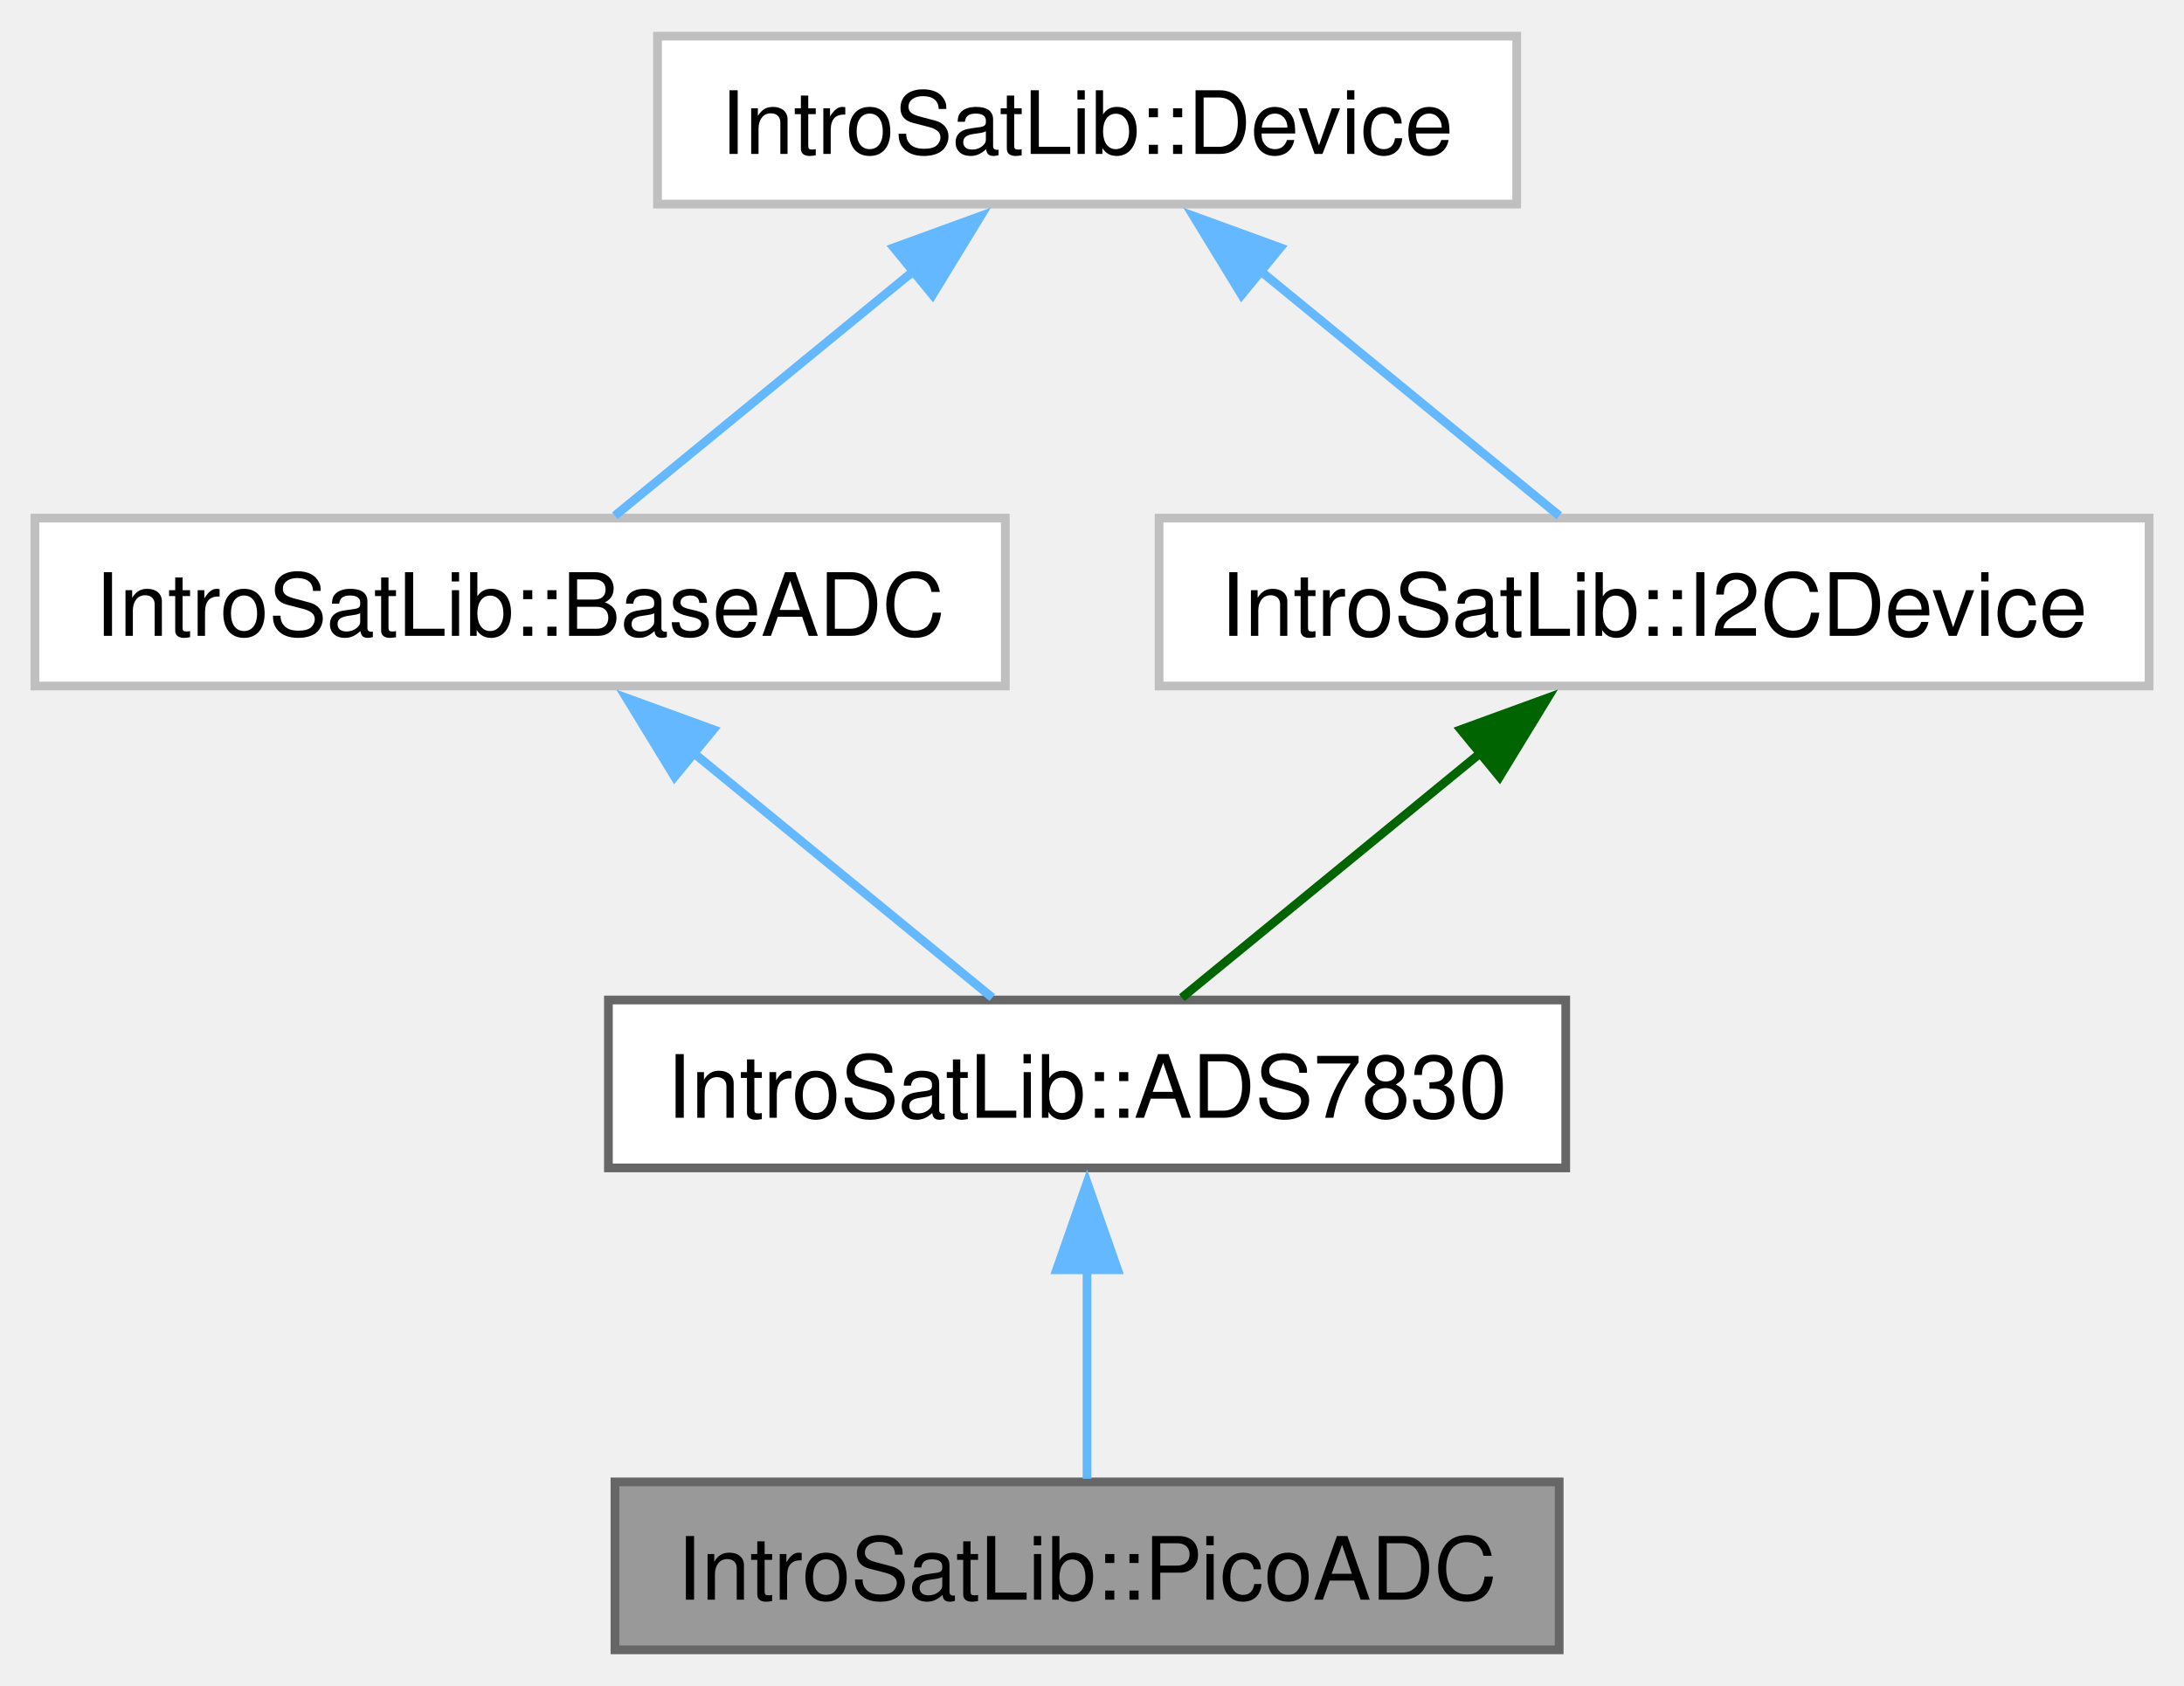
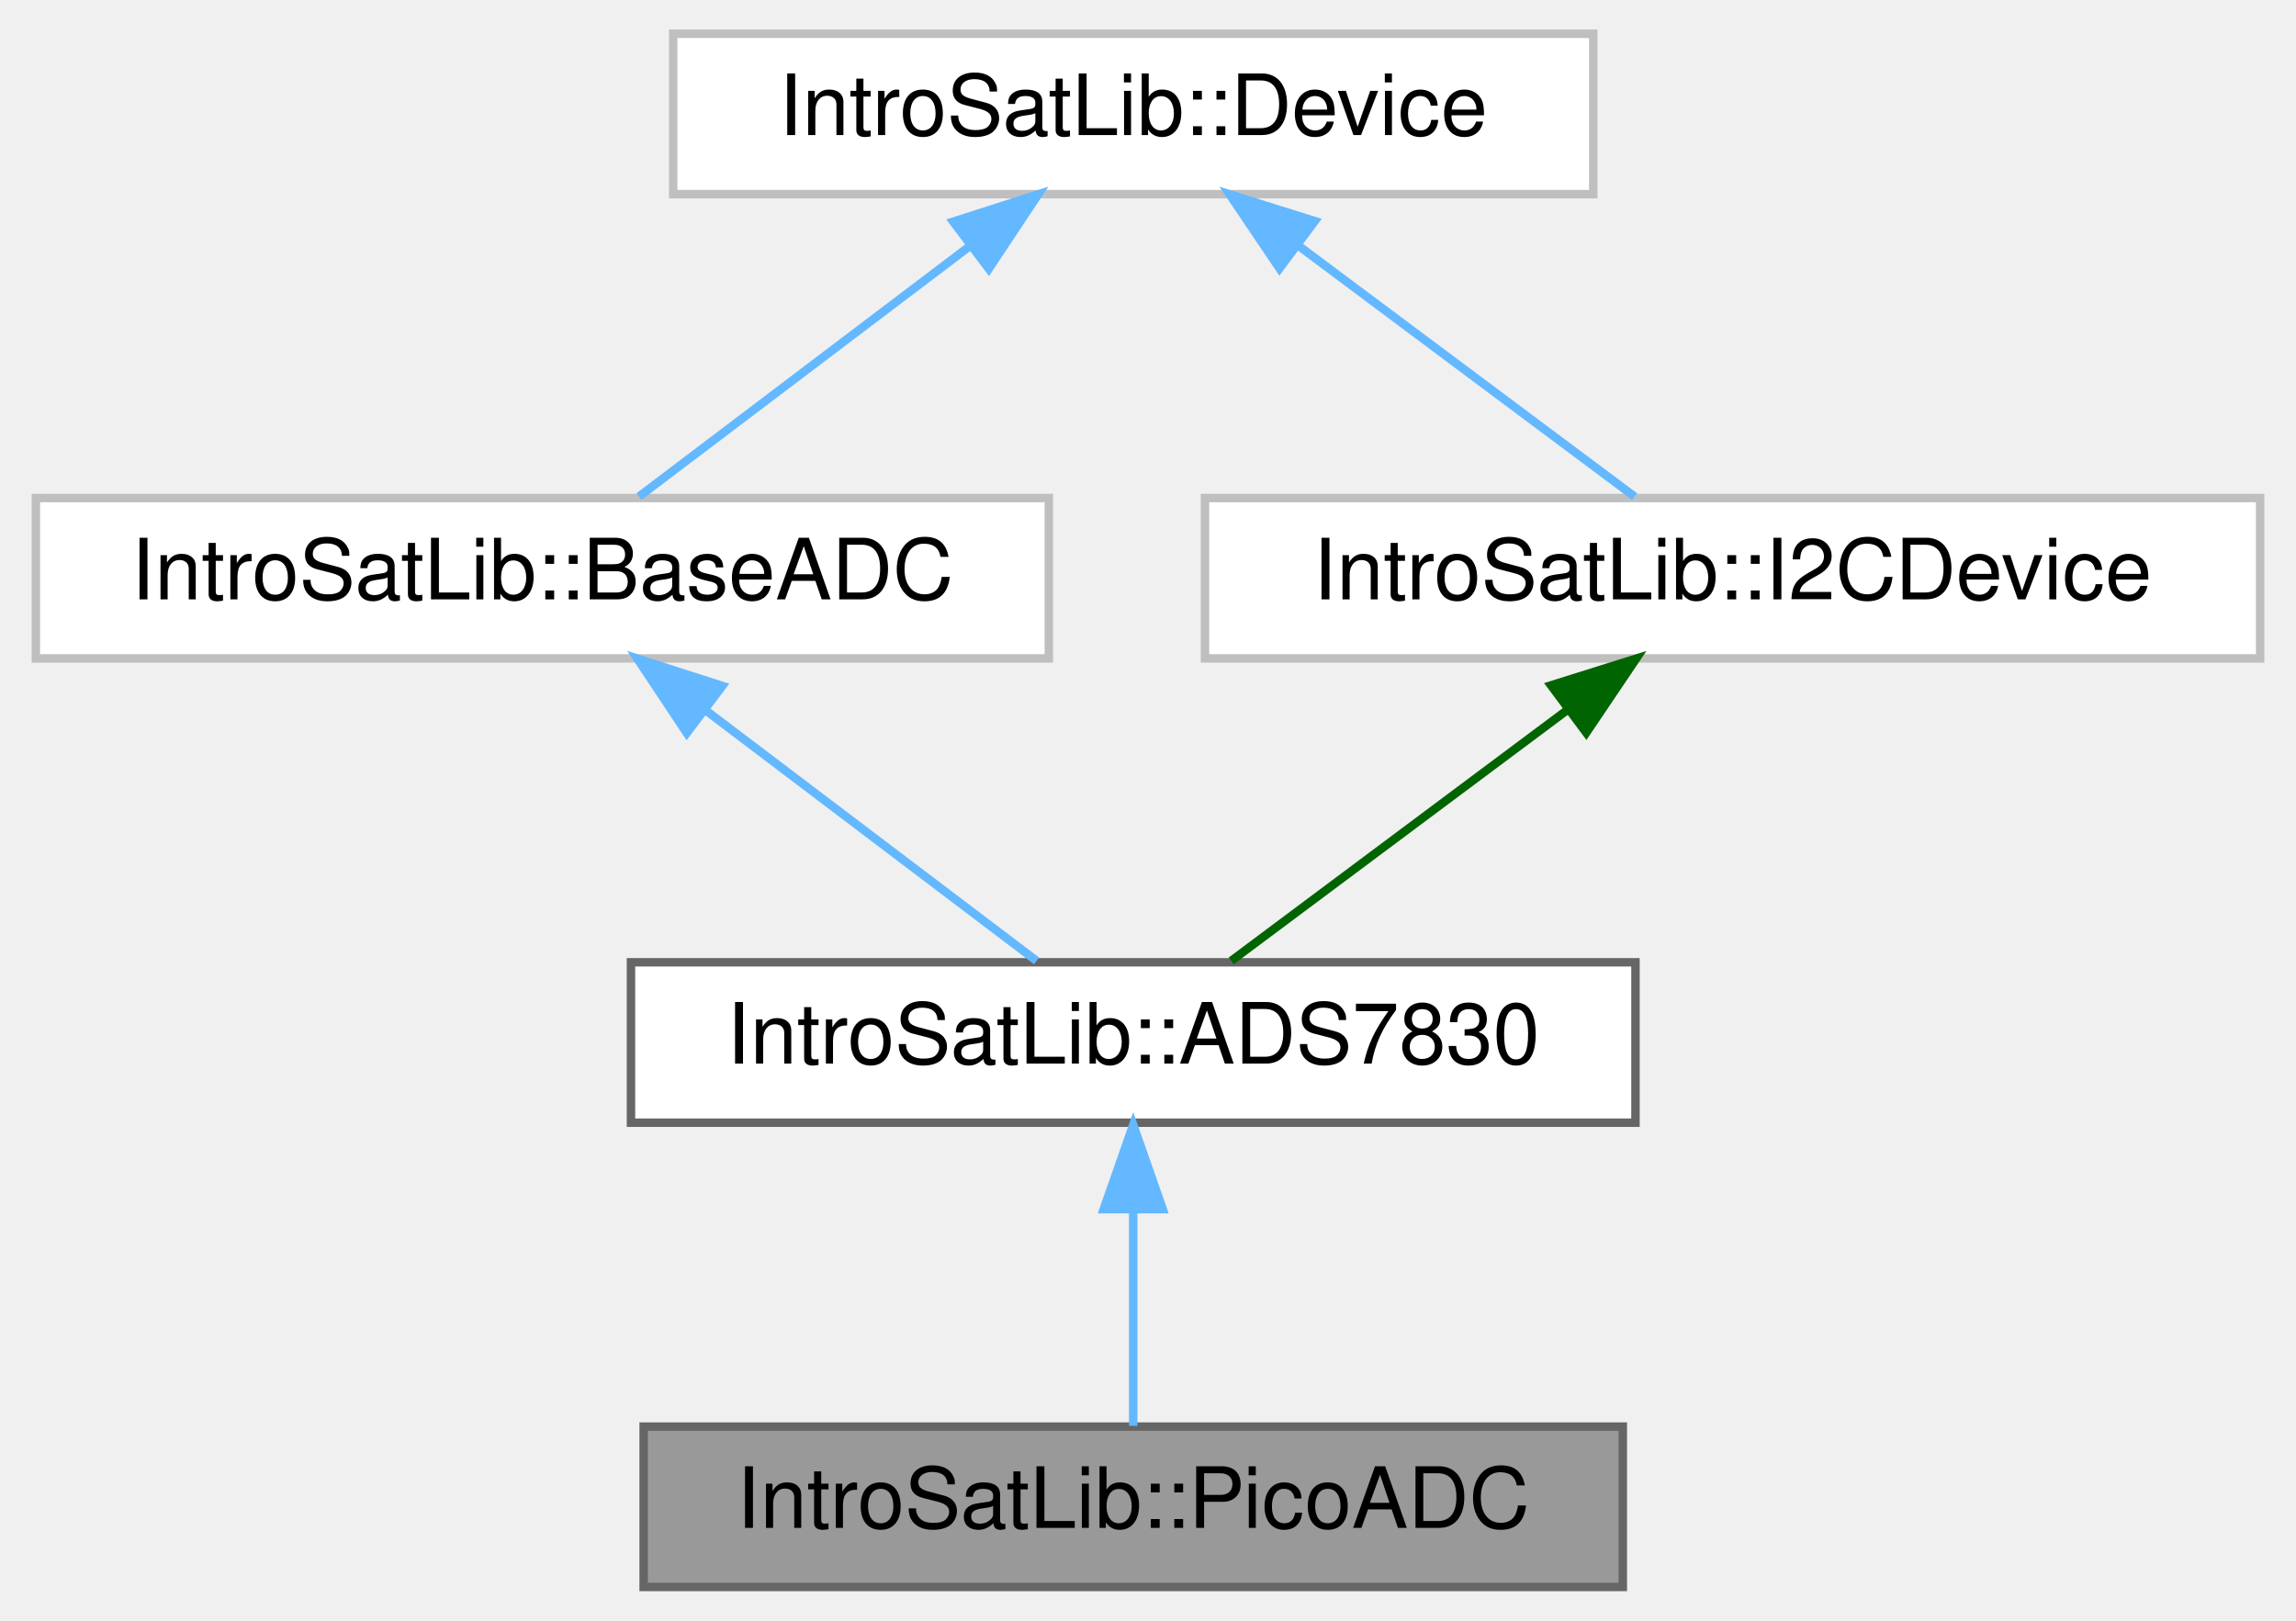
- <svg xmlns="http://www.w3.org/2000/svg" xmlns:xlink="http://www.w3.org/1999/xlink" width="250pt" height="193pt" viewBox="0.00 0.00 250.38 193.00">
-   <g id="graph0" class="graph" transform="scale(1 1) rotate(0) translate(4 189)">
+ <svg xmlns="http://www.w3.org/2000/svg" xmlns:xlink="http://www.w3.org/1999/xlink" width="272pt" height="192pt" viewBox="0.00 0.00 271.50 192.00">
+   <g id="graph0" class="graph" transform="scale(1 1) rotate(0) translate(4 188)">
    <g id="Node000001" class="node">
      <g id="a_Node000001">
        <a xlink:title="Класс для работы с АЦП на плате питания IntroSat.Pico.">
-           <polygon fill="#999999" stroke="#666666" points="174.75,-19.25 66.5,-19.25 66.5,0 174.75,0 174.75,-19.25" />
-           <text text-anchor="middle" x="120.62" y="-5.75" font-family="Helvetica,sans-Serif" font-size="10.00">IntroSatLib::PicoADC</text>
+           <polygon fill="#999999" stroke="#666666" points="188,-19 72,-19 72,0 188,0 188,-19" />
+           <text text-anchor="middle" x="130" y="-7" font-family="Helvetica,sans-Serif" font-size="10.00">IntroSatLib::PicoADC</text>
        </a>
      </g>
    </g>
    <g id="Node000002" class="node">
      <g id="a_Node000002">
        <a xlink:href="classIntroSatLib_1_1ADS7830.html" target="_top" xlink:title="Класс для работы с 8-канальным 8-битным АЦП ADS7830 по интерфейсу I2C.">
-           <polygon fill="white" stroke="#666666" points="175.5,-74.5 65.75,-74.5 65.75,-55.25 175.5,-55.25 175.5,-74.5" />
-           <text text-anchor="middle" x="120.62" y="-61" font-family="Helvetica,sans-Serif" font-size="10.00">IntroSatLib::ADS7830</text>
+           <polygon fill="white" stroke="#666666" points="189.5,-74 70.5,-74 70.5,-55 189.5,-55 189.5,-74" />
+           <text text-anchor="middle" x="130" y="-62" font-family="Helvetica,sans-Serif" font-size="10.00">IntroSatLib::ADS7830</text>
        </a>
      </g>
    </g>
    <g id="edge1_Node000001_Node000002" class="edge">
      <g id="a_edge1_Node000001_Node000002">
        <a xlink:title=" ">
-           <path fill="none" stroke="#63b8ff" d="M120.62,-43.63C120.62,-35.34 120.62,-26.17 120.62,-19.61" />
-           <polygon fill="#63b8ff" stroke="#63b8ff" points="117.13,-43.57 120.63,-53.57 124.13,-43.57 117.13,-43.57" />
+           <path fill="none" stroke="#63b8ff" d="M130,-44.66C130,-35.93 130,-25.99 130,-19.09" />
+           <polygon fill="#63b8ff" stroke="#63b8ff" points="126.5,-44.75 130,-54.75 133.5,-44.75 126.5,-44.75" />
        </a>
      </g>
    </g>
    <g id="Node000003" class="node">
      <g id="a_Node000003">
        <a xlink:href="classIntroSatLib_1_1BaseADC.html" target="_top" xlink:title=" ">
-           <polygon fill="white" stroke="#bfbfbf" points="111.25,-129.75 0,-129.75 0,-110.5 111.25,-110.5 111.25,-129.75" />
-           <text text-anchor="middle" x="55.62" y="-116.25" font-family="Helvetica,sans-Serif" font-size="10.00">IntroSatLib::BaseADC</text>
+           <polygon fill="white" stroke="#bfbfbf" points="120,-129 0,-129 0,-110 120,-110 120,-129" />
+           <text text-anchor="middle" x="60" y="-117" font-family="Helvetica,sans-Serif" font-size="10.00">IntroSatLib::BaseADC</text>
        </a>
      </g>
    </g>
    <g id="edge2_Node000002_Node000003" class="edge">
      <g id="a_edge2_Node000002_Node000003">
        <a xlink:title=" ">
-           <path fill="none" stroke="#63b8ff" d="M75.41,-102.91C86.7,-93.67 100.42,-82.43 109.76,-74.77" />
-           <polygon fill="#63b8ff" stroke="#63b8ff" points="73.34,-100.09 67.82,-109.13 77.78,-105.5 73.34,-100.09" />
+           <path fill="none" stroke="#63b8ff" d="M79.31,-103.88C91.91,-94.34 107.93,-82.21 118.55,-74.17" />
+           <polygon fill="#63b8ff" stroke="#63b8ff" points="77.11,-101.16 71.25,-109.98 81.33,-106.74 77.11,-101.16" />
        </a>
      </g>
    </g>
    <g id="Node000004" class="node">
      <g id="a_Node000004">
        <a xlink:href="classIntroSatLib_1_1Device.html" target="_top" xlink:title=" ">
-           <polygon fill="white" stroke="#bfbfbf" points="169.88,-185 71.38,-185 71.38,-165.75 169.88,-165.75 169.88,-185" />
-           <text text-anchor="middle" x="120.62" y="-171.5" font-family="Helvetica,sans-Serif" font-size="10.00">IntroSatLib::Device</text>
+           <polygon fill="white" stroke="#bfbfbf" points="184.5,-184 75.5,-184 75.5,-165 184.5,-165 184.5,-184" />
+           <text text-anchor="middle" x="130" y="-172" font-family="Helvetica,sans-Serif" font-size="10.00">IntroSatLib::Device</text>
        </a>
      </g>
    </g>
    <g id="edge3_Node000003_Node000004" class="edge">
      <g id="a_edge3_Node000003_Node000004">
        <a xlink:title=" ">
-           <path fill="none" stroke="#63b8ff" d="M100.84,-158.16C89.55,-148.92 75.83,-137.68 66.49,-130.02" />
-           <polygon fill="#63b8ff" stroke="#63b8ff" points="98.47,-160.75 108.43,-164.38 102.91,-155.34 98.47,-160.75" />
+           <path fill="none" stroke="#63b8ff" d="M110.69,-158.88C98.09,-149.34 82.07,-137.21 71.45,-129.17" />
+           <polygon fill="#63b8ff" stroke="#63b8ff" points="108.67,-161.74 118.75,-164.98 112.89,-156.16 108.67,-161.74" />
        </a>
      </g>
    </g>
    <g id="Node000005" class="node">
      <g id="a_Node000005">
        <a xlink:href="classIntroSatLib_1_1I2CDevice.html" target="_top" xlink:title=" ">
-           <polygon fill="white" stroke="#bfbfbf" points="242.38,-129.75 128.88,-129.75 128.88,-110.5 242.38,-110.5 242.38,-129.75" />
-           <text text-anchor="middle" x="185.62" y="-116.25" font-family="Helvetica,sans-Serif" font-size="10.00">IntroSatLib::I2CDevice</text>
+           <polygon fill="white" stroke="#bfbfbf" points="263.5,-129 138.5,-129 138.5,-110 263.5,-110 263.5,-129" />
+           <text text-anchor="middle" x="201" y="-117" font-family="Helvetica,sans-Serif" font-size="10.00">IntroSatLib::I2CDevice</text>
        </a>
      </g>
    </g>
    <g id="edge5_Node000005_Node000004" class="edge">
      <g id="a_edge5_Node000005_Node000004">
        <a xlink:title=" ">
-           <path fill="none" stroke="#63b8ff" d="M140.41,-158.16C151.7,-148.92 165.42,-137.68 174.76,-130.02" />
-           <polygon fill="#63b8ff" stroke="#63b8ff" points="138.34,-155.34 132.82,-164.38 142.78,-160.75 138.34,-155.34" />
+           <path fill="none" stroke="#63b8ff" d="M149.59,-158.88C162.37,-149.34 178.61,-137.21 189.39,-129.17" />
+           <polygon fill="#63b8ff" stroke="#63b8ff" points="147.33,-156.2 141.41,-164.98 151.51,-161.81 147.33,-156.2" />
        </a>
      </g>
    </g>
    <g id="edge4_Node000002_Node000005" class="edge">
      <g id="a_edge4_Node000002_Node000005">
        <a xlink:title=" ">
-           <path fill="none" stroke="darkgreen" d="M165.84,-102.91C154.55,-93.67 140.83,-82.43 131.49,-74.77" />
-           <polygon fill="darkgreen" stroke="darkgreen" points="163.47,-105.5 173.43,-109.13 167.91,-100.09 163.47,-105.5" />
+           <path fill="none" stroke="darkgreen" d="M181.41,-103.88C168.63,-94.34 152.39,-82.21 141.61,-74.17" />
+           <polygon fill="darkgreen" stroke="darkgreen" points="179.49,-106.81 189.59,-109.98 183.67,-101.2 179.49,-106.81" />
        </a>
      </g>
    </g>
  </g>
</svg>
